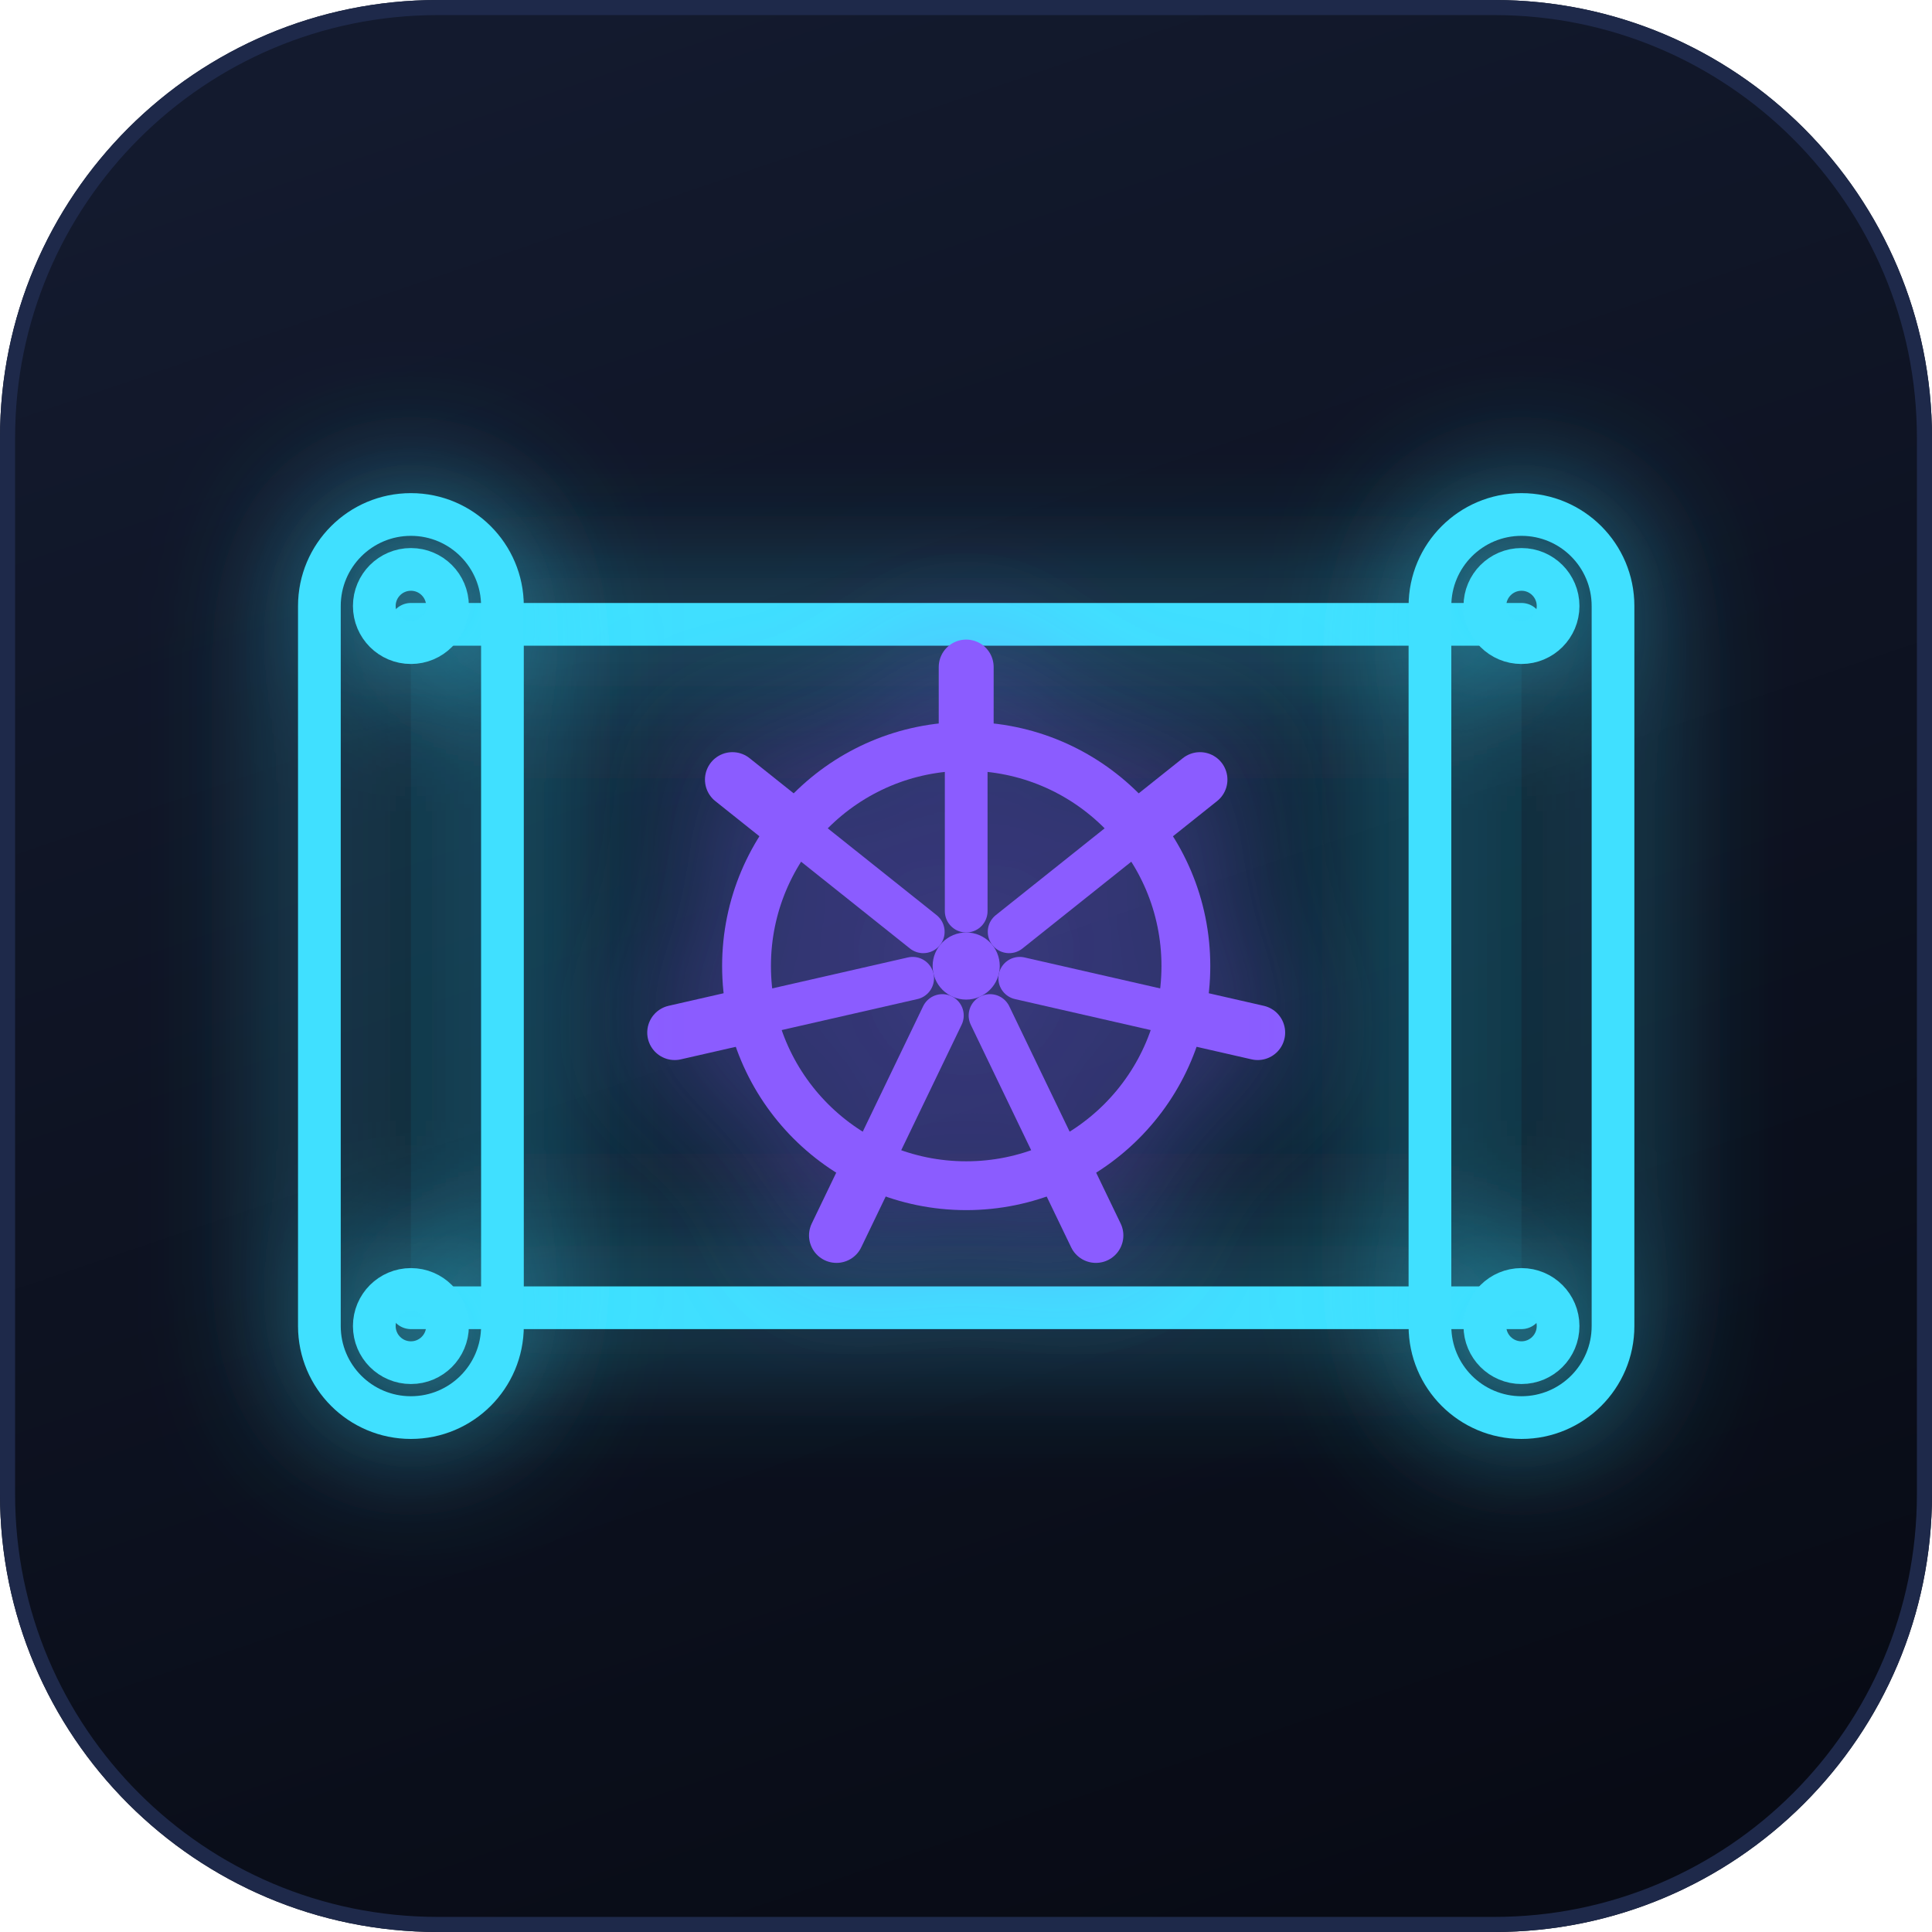
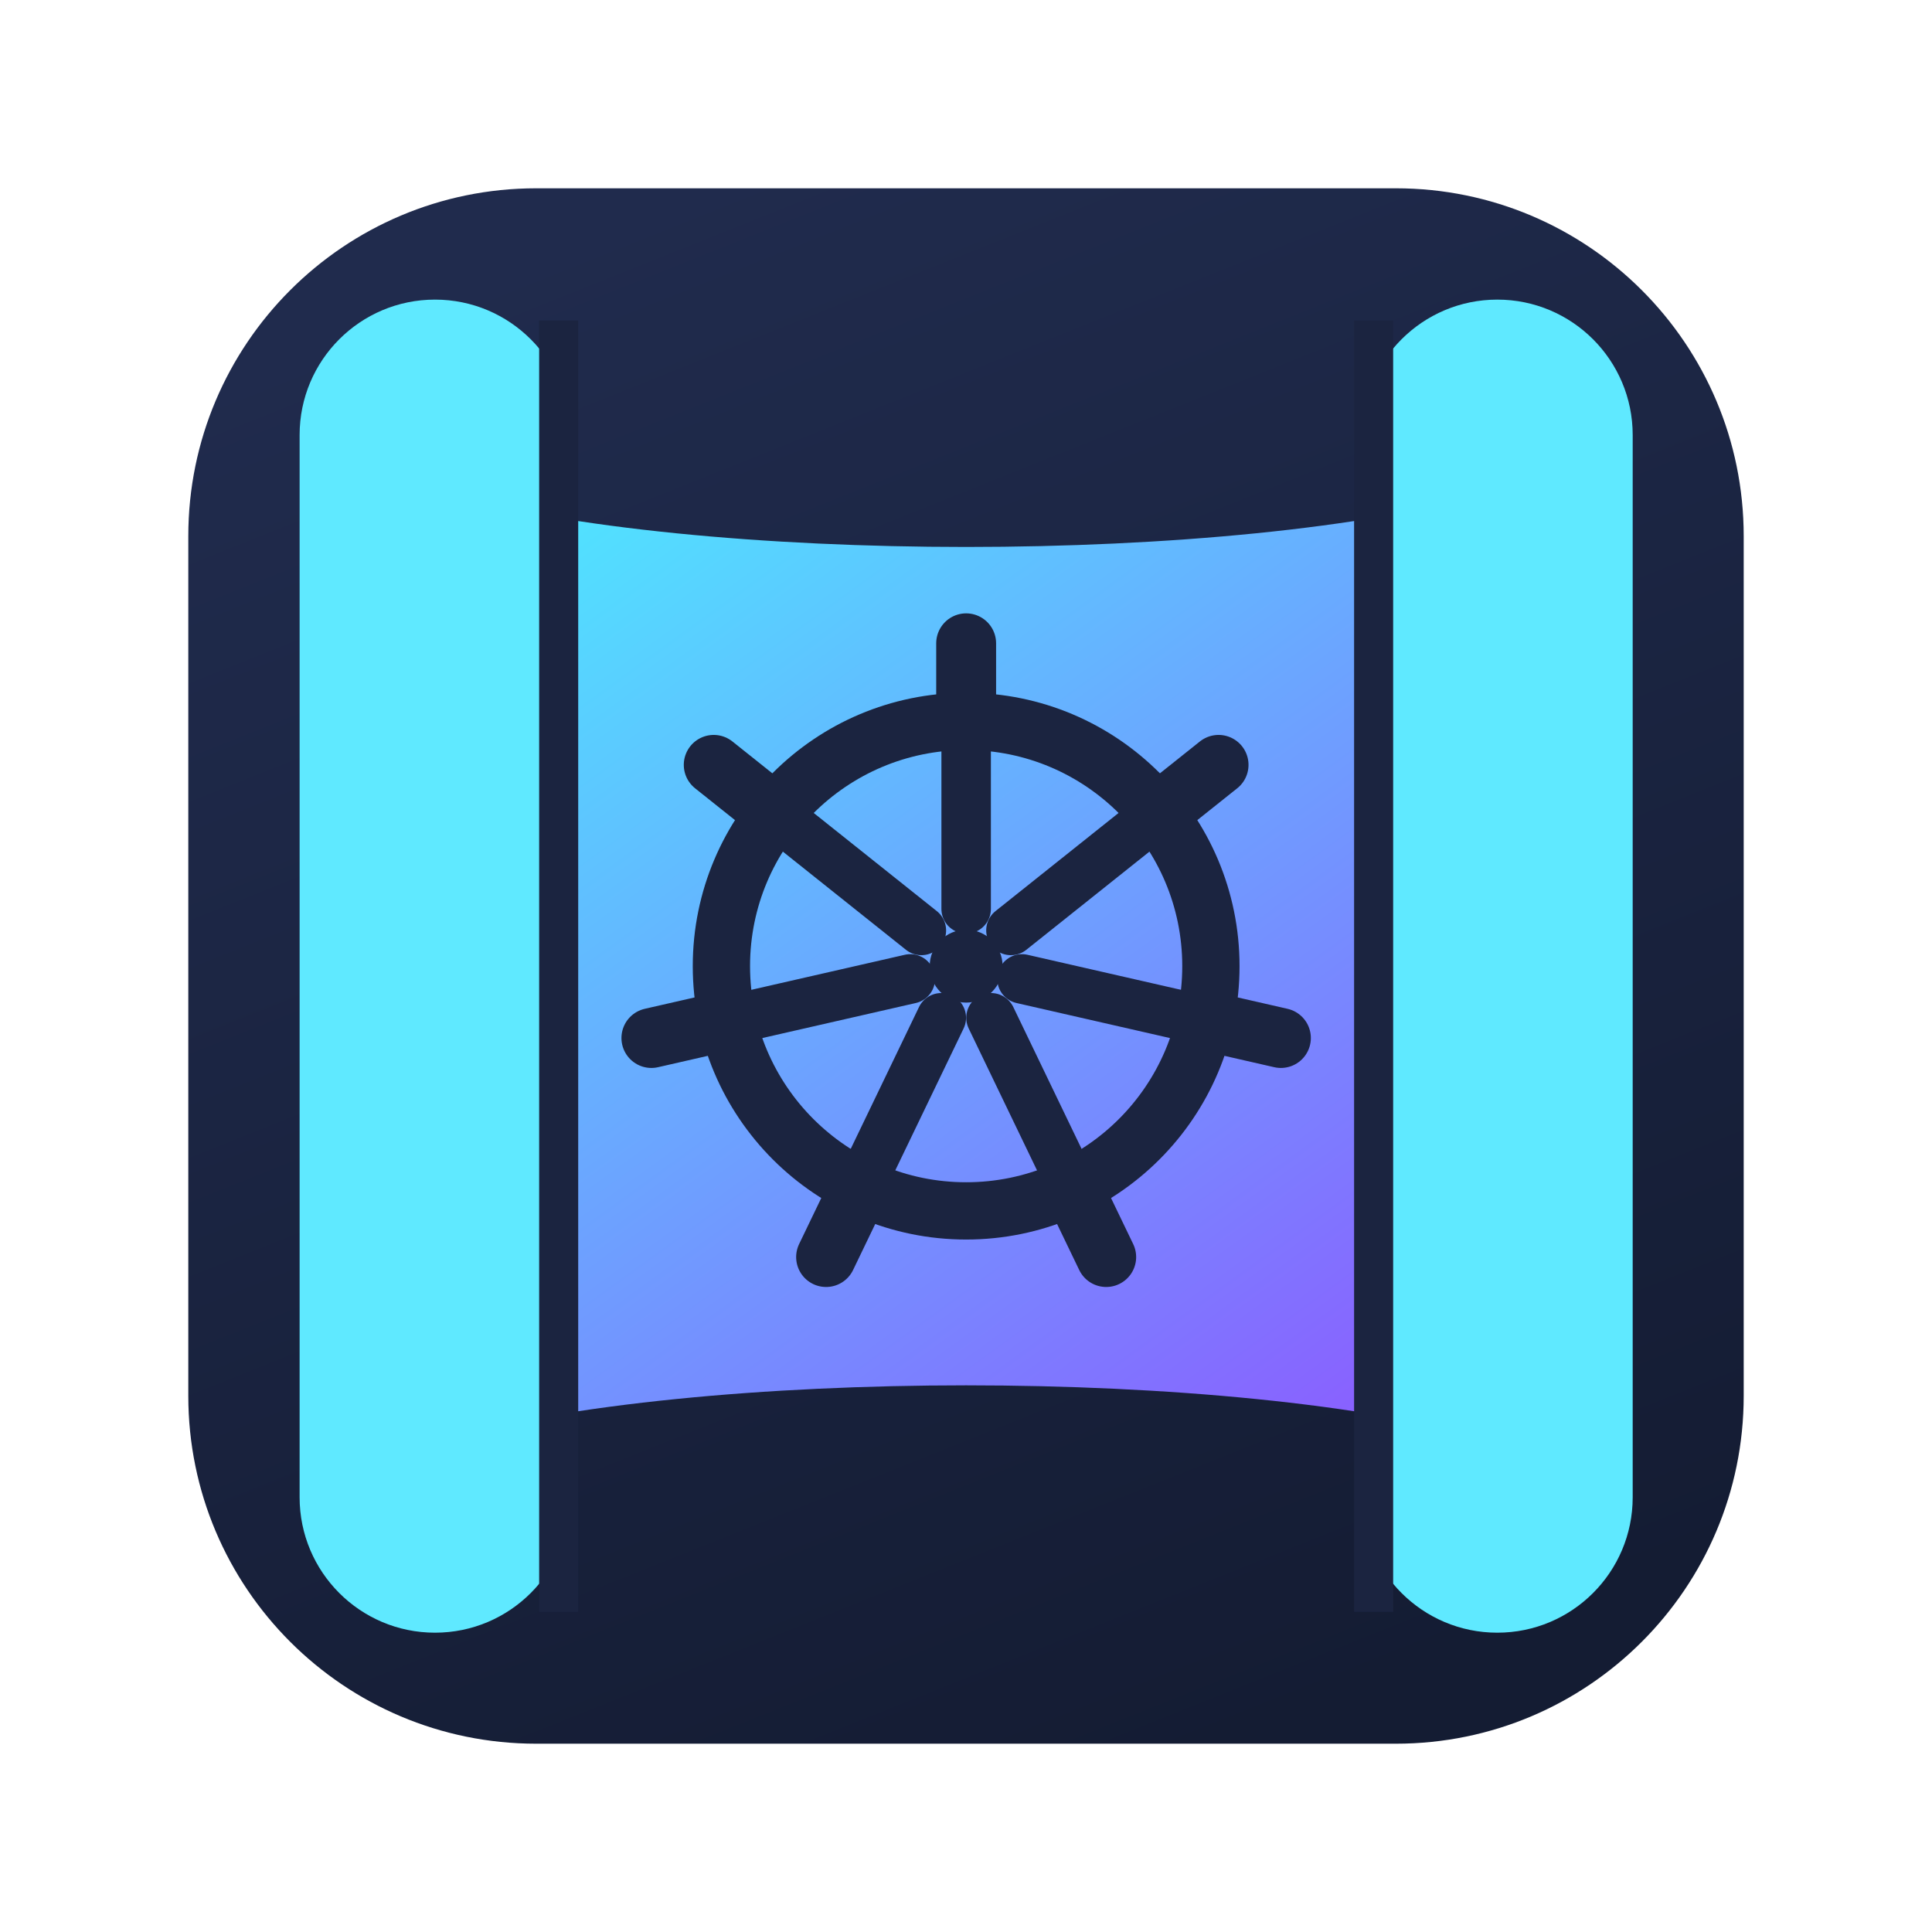
- <svg xmlns="http://www.w3.org/2000/svg" viewBox="0 0 512 512" width="512" height="512">
+ <svg xmlns="http://www.w3.org/2000/svg" viewBox="0 0 512 512" width="1024" height="1024">
  <defs>
-     <filter id="ga" x="-60%" y="-60%" width="220%" height="220%">
-       <feDropShadow dx="0" dy="0" stdDeviation="2.5" flood-color="#3FE0FF" flood-opacity="0.9" />
-       <feDropShadow dx="0" dy="0" stdDeviation="11" flood-color="#3FE0FF" flood-opacity="0.6" />
-     </filter>
-     <filter id="gb" x="-60%" y="-60%" width="220%" height="220%">
-       <feDropShadow dx="0" dy="0" stdDeviation="2.5" flood-color="#8B5CFF" flood-opacity="0.9" />
-       <feDropShadow dx="0" dy="0" stdDeviation="12" flood-color="#8B5CFF" flood-opacity="0.6" />
-     </filter>
-   </defs>
-   <defs>
-     <linearGradient id="bg" x1="0.33" y1="0" x2="0.67" y2="1">
-       <stop offset="0" stop-color="#131A2E" />
-       <stop offset="1" stop-color="#080B15" />
+     <linearGradient id="paper" x1="0.1" y1="0" x2="0.9" y2="1">
+       <stop offset="0" stop-color="#4FE6FF" />
+       <stop offset="1" stop-color="#8B5CFF" />
+     </linearGradient>
+     <linearGradient id="plate" x1="0.3" y1="0" x2="0.7" y2="1">
+       <stop offset="0" stop-color="#202B4D" />
+       <stop offset="1" stop-color="#141C33" />
    </linearGradient>
  </defs>
-   <rect width="512" height="512" rx="116" fill="url(#bg)" />
-   <rect x="2" y="2" width="508" height="508" rx="114" fill="none" stroke="#1E294A" stroke-width="4" />
-   <g transform="translate(62.0,94.3) scale(1.6171)">
-     <g filter="url(#ga)">
-       <rect x="29" y="44" width="182" height="112" rx="4" fill="rgba(63,224,255,0.06)" />
-       <g fill="none" stroke="#3FE0FF" stroke-width="7" stroke-linecap="round">
-         <line x1="29" y1="44" x2="211" y2="44" />
-         <line x1="29" y1="156" x2="211" y2="156" />
+   <rect x="49.9" y="49.9" width="412.2" height="412.2" rx="92.2" fill="url(#plate)" />
+   <g transform="translate(79.4,79.4) scale(0.69)">
+     <path d="M 54 74 C 152 102 360 102 458 74 L 458 438 C 360 410 152 410 54 438 Z" fill="url(#paper)" />
+     <rect x="0" y="0" width="104" height="512" rx="52" fill="#5FE9FF" />
+     <rect x="408" y="0" width="104" height="512" rx="52" fill="#5FE9FF" />
+     <g fill="#1B2440">
+       <rect x="92" y="8" width="15" height="496" />
+       <rect x="405" y="8" width="15" height="496" />
+     </g>
+     <g stroke="#1B2440" fill="none" stroke-linecap="round">
+       <circle cx="256" cy="256" r="94" stroke-width="22" />
+       <g stroke-width="19">
+         <line x1="256" y1="234" x2="256" y2="164" transform="rotate(0.00 256 256)" />
+         <line x1="256" y1="234" x2="256" y2="164" transform="rotate(51.43 256 256)" />
+         <line x1="256" y1="234" x2="256" y2="164" transform="rotate(102.86 256 256)" />
+         <line x1="256" y1="234" x2="256" y2="164" transform="rotate(154.29 256 256)" />
+         <line x1="256" y1="234" x2="256" y2="164" transform="rotate(205.71 256 256)" />
+         <line x1="256" y1="234" x2="256" y2="164" transform="rotate(257.14 256 256)" />
+         <line x1="256" y1="234" x2="256" y2="164" transform="rotate(308.57 256 256)" />
      </g>
-     </g>
-     <g filter="url(#gb)">
-       <g stroke="#8B5CFF" fill="none" stroke-linecap="round">
-         <circle cx="120" cy="100" r="36" stroke-width="8" />
-         <g stroke-width="7">
-           <line x1="120" y1="91" x2="120" y2="64" transform="rotate(0.00 120 100)" />
-           <line x1="120" y1="91" x2="120" y2="64" transform="rotate(51.43 120 100)" />
-           <line x1="120" y1="91" x2="120" y2="64" transform="rotate(102.86 120 100)" />
-           <line x1="120" y1="91" x2="120" y2="64" transform="rotate(154.29 120 100)" />
-           <line x1="120" y1="91" x2="120" y2="64" transform="rotate(205.71 120 100)" />
-           <line x1="120" y1="91" x2="120" y2="64" transform="rotate(257.14 120 100)" />
-           <line x1="120" y1="91" x2="120" y2="64" transform="rotate(308.57 120 100)" />
-         </g>
-         <g stroke-width="9">
-           <line x1="120" y1="61" x2="120" y2="51" transform="rotate(0.00 120 100)" />
-           <line x1="120" y1="61" x2="120" y2="51" transform="rotate(51.43 120 100)" />
-           <line x1="120" y1="61" x2="120" y2="51" transform="rotate(102.86 120 100)" />
-           <line x1="120" y1="61" x2="120" y2="51" transform="rotate(154.29 120 100)" />
-           <line x1="120" y1="61" x2="120" y2="51" transform="rotate(205.71 120 100)" />
-           <line x1="120" y1="61" x2="120" y2="51" transform="rotate(257.14 120 100)" />
-           <line x1="120" y1="61" x2="120" y2="51" transform="rotate(308.57 120 100)" />
-         </g>
-         <circle cx="120" cy="100" r="5.5" fill="#8B5CFF" stroke="none" />
+       <g stroke-width="23">
+         <line x1="256" y1="160" x2="256" y2="132" transform="rotate(0.00 256 256)" />
+         <line x1="256" y1="160" x2="256" y2="132" transform="rotate(51.43 256 256)" />
+         <line x1="256" y1="160" x2="256" y2="132" transform="rotate(102.86 256 256)" />
+         <line x1="256" y1="160" x2="256" y2="132" transform="rotate(154.29 256 256)" />
+         <line x1="256" y1="160" x2="256" y2="132" transform="rotate(205.71 256 256)" />
+         <line x1="256" y1="160" x2="256" y2="132" transform="rotate(257.14 256 256)" />
+         <line x1="256" y1="160" x2="256" y2="132" transform="rotate(308.57 256 256)" />
      </g>
-     </g>
-     <g filter="url(#ga)" fill="none" stroke="#3FE0FF" stroke-width="7" stroke-linecap="round">
-       <rect x="14" y="26" width="30" height="148" rx="15" />
-       <rect x="196" y="26" width="30" height="148" rx="15" />
-       <circle cx="29" cy="41" r="6" />
-       <circle cx="29" cy="159" r="6" />
-       <circle cx="211" cy="41" r="6" />
-       <circle cx="211" cy="159" r="6" />
+       <circle cx="256" cy="256" r="14" fill="#1B2440" stroke="none" />
    </g>
  </g>
</svg>
